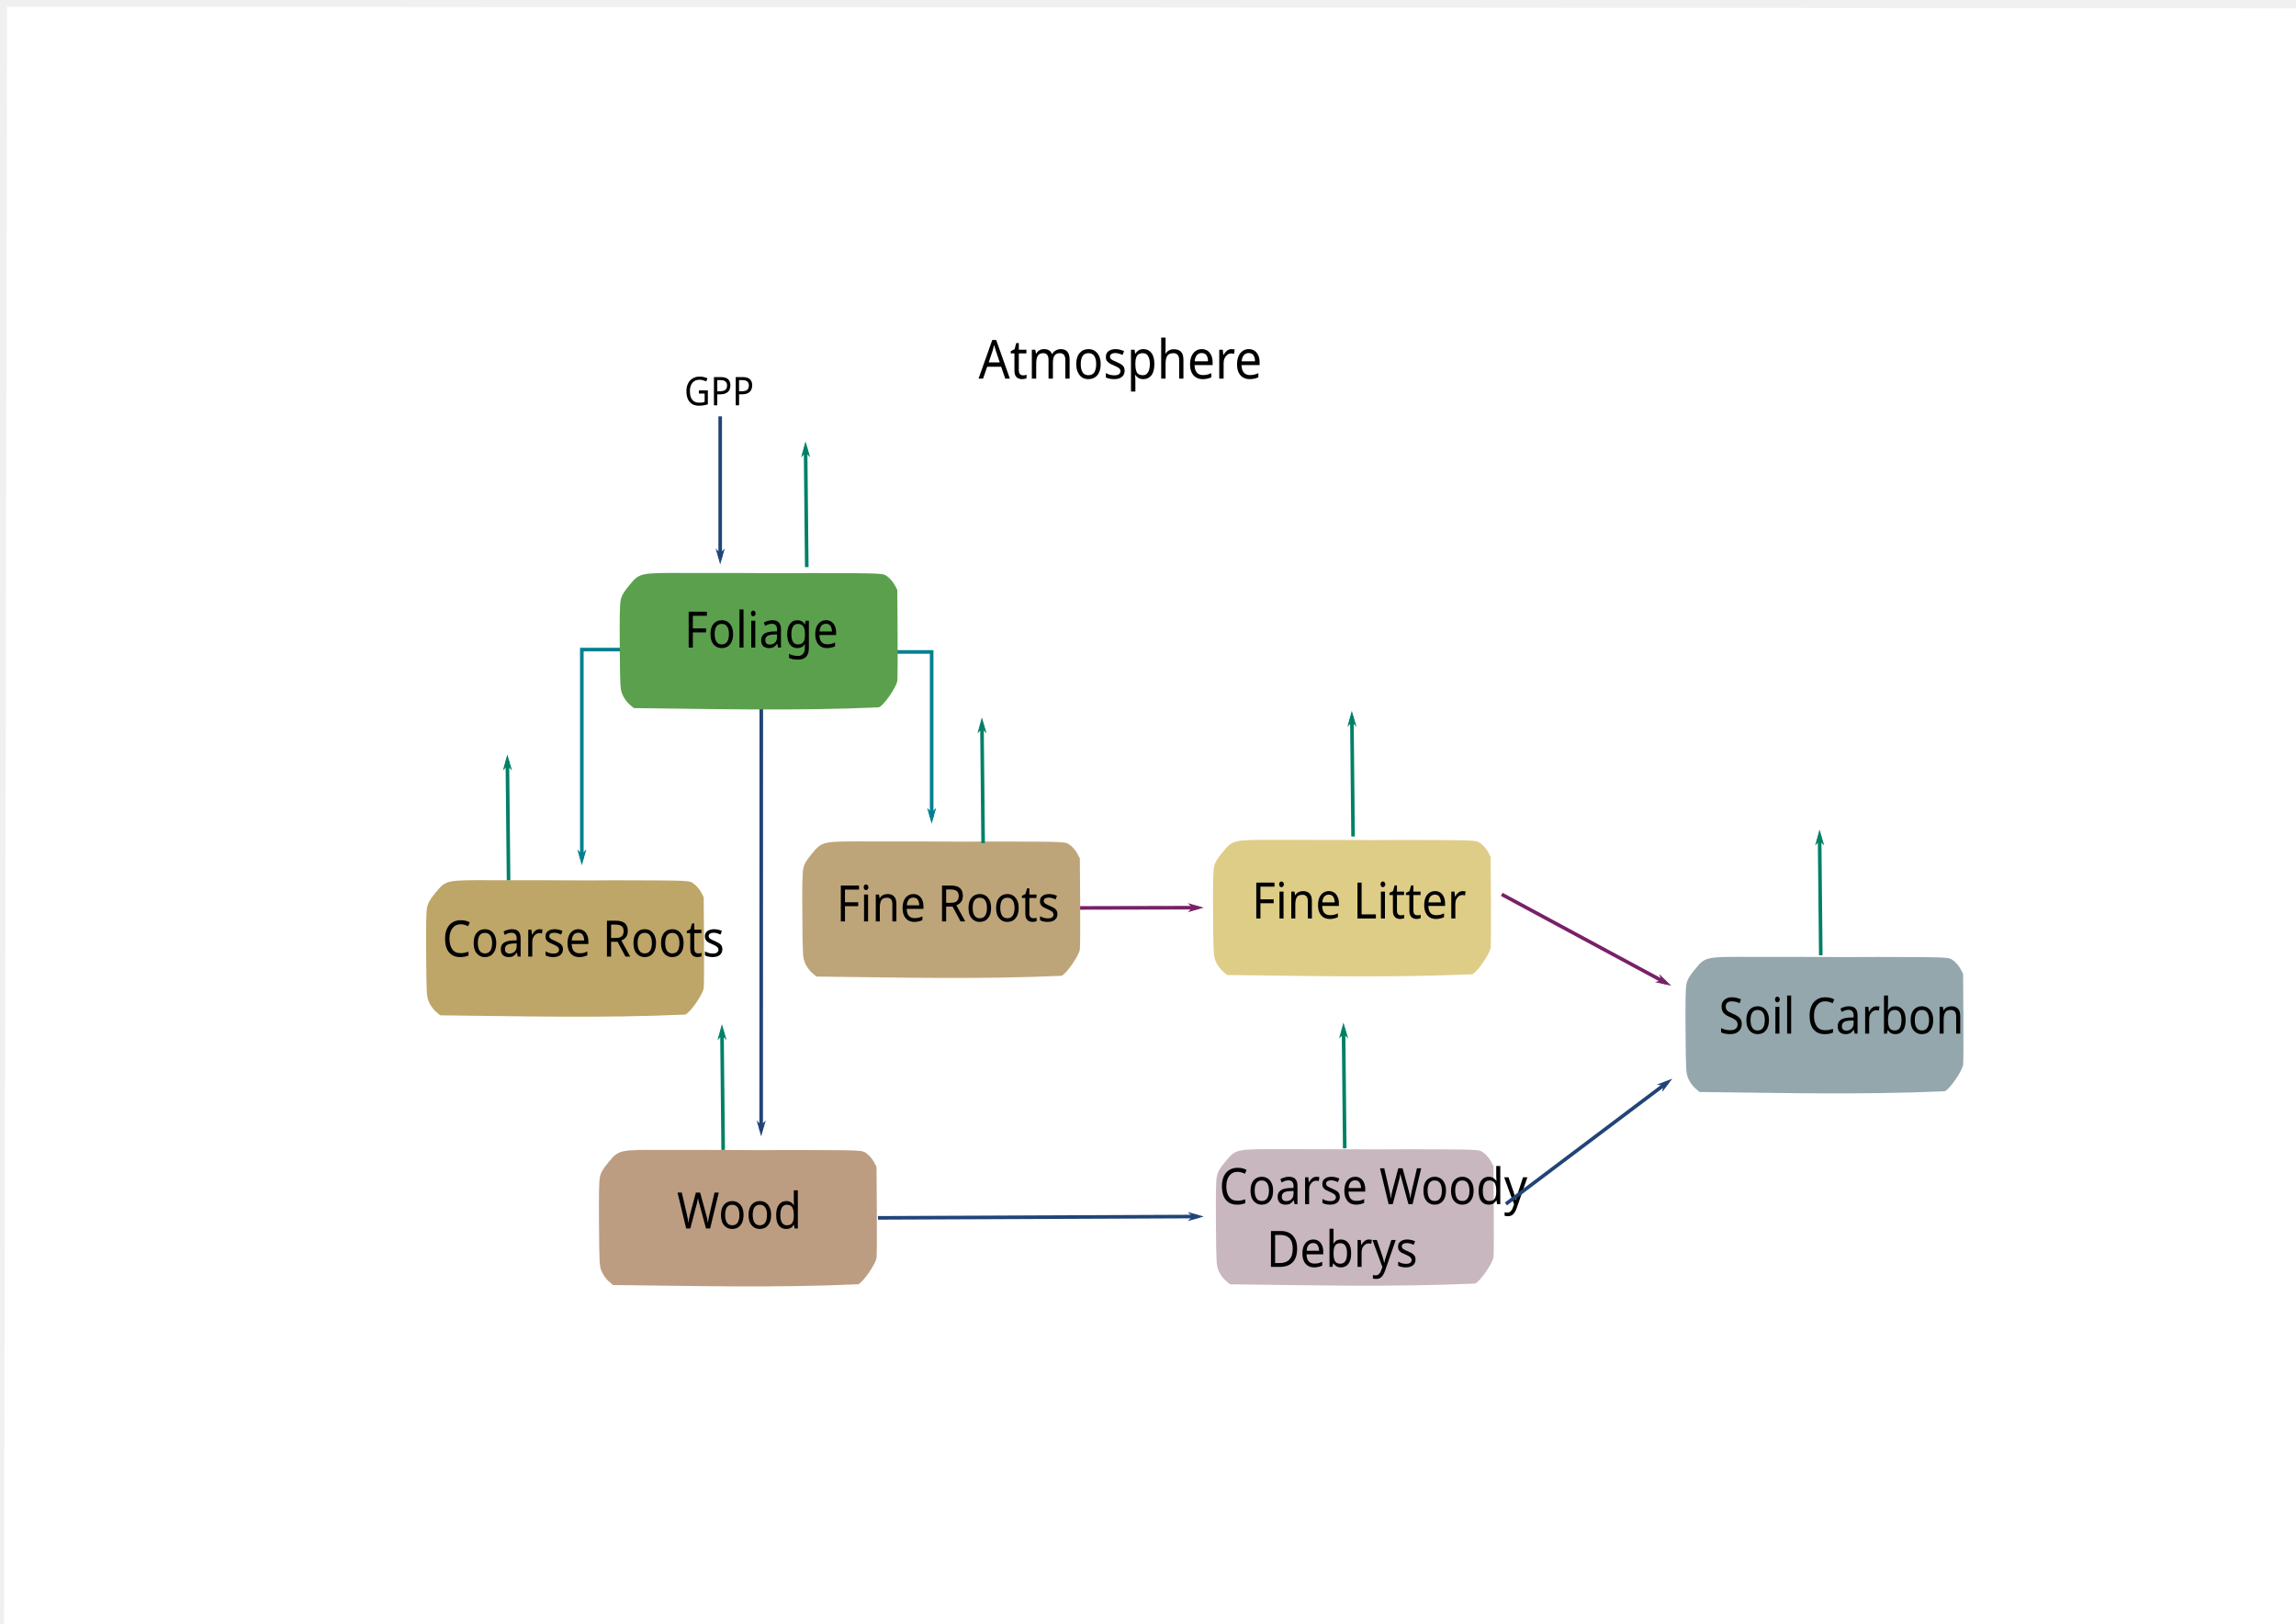
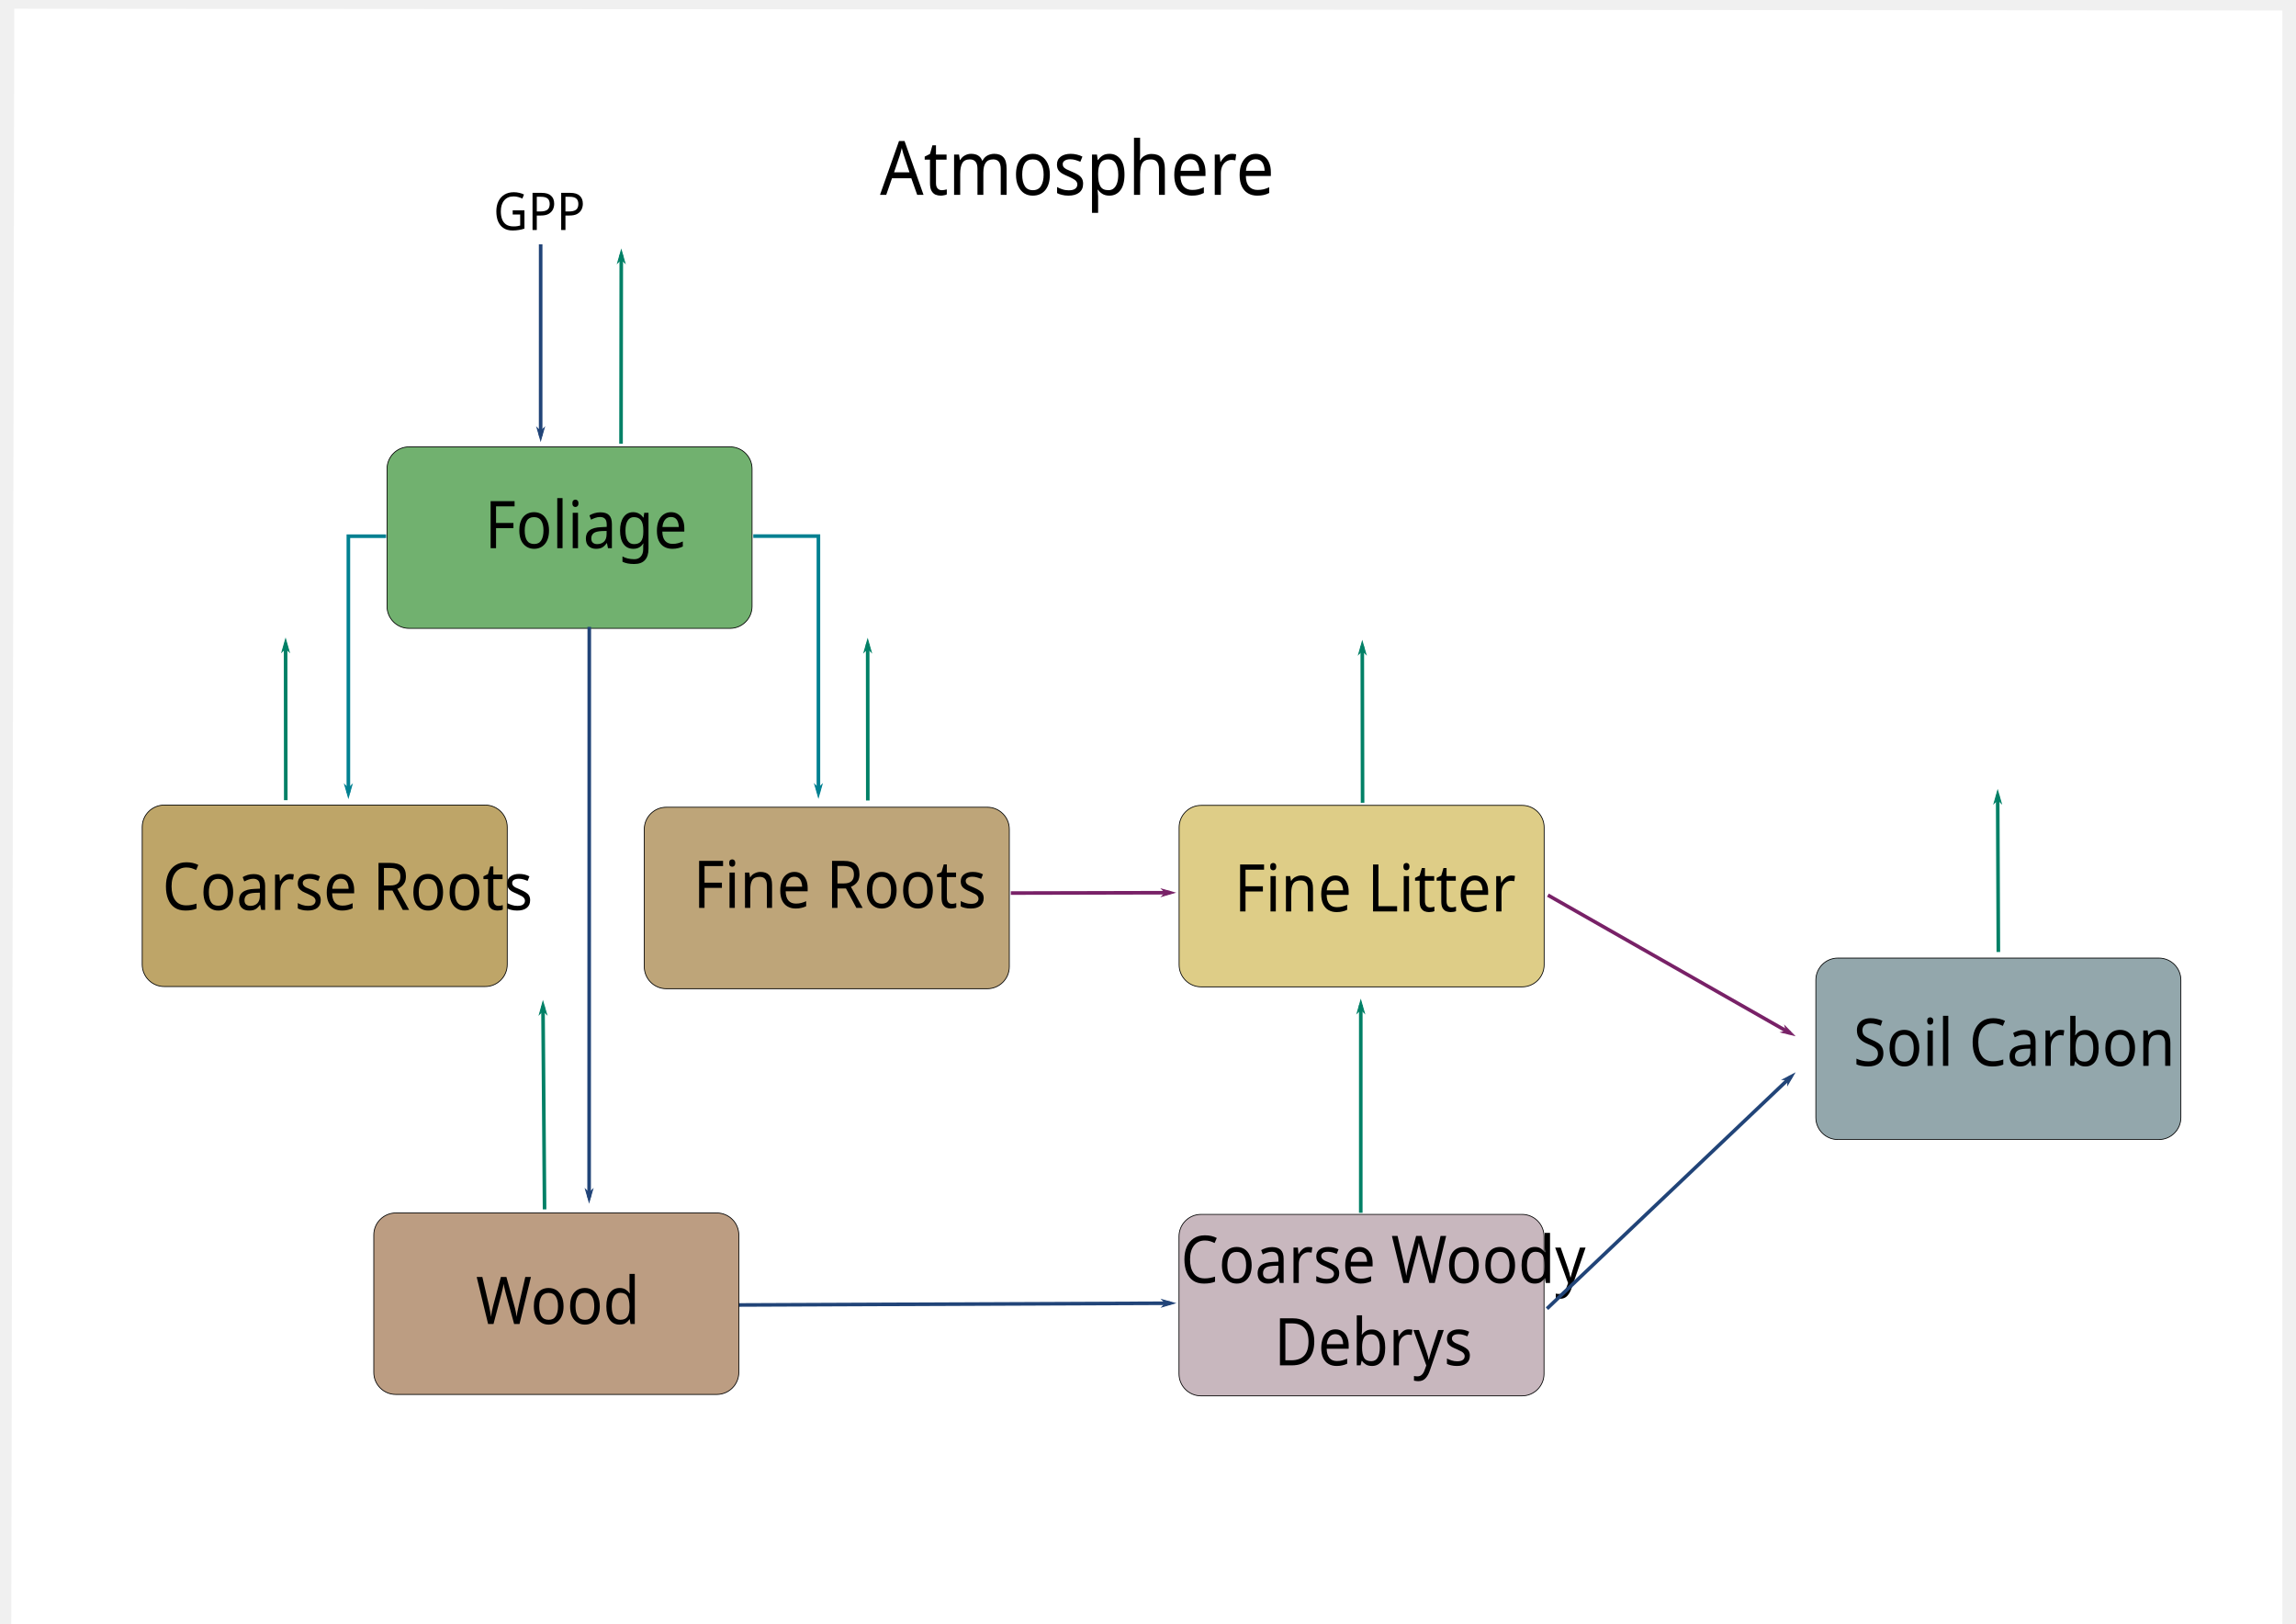
<svg xmlns="http://www.w3.org/2000/svg" width="297mm" height="210mm" viewBox="0 0 297 210" version="1.1" id="svg3569">
  <defs id="defs3563">
    <marker orient="auto" refY="0" refX="0" id="marker2505-4-6-5" style="overflow:visible">
      <path id="path2503-5-18-03" d="M 0,0 5,-5 -12.5,0 5,5 Z" style="fill:#008066;fill-opacity:1;fill-rule:evenodd;stroke:#008066;stroke-width:1pt;stroke-opacity:1" transform="matrix(-0.2,0,0,-0.2,-1.2,0)" />
    </marker>
    <marker orient="auto" refY="0" refX="0" id="marker2505-4-6-1" style="overflow:visible">
      <path id="path2503-5-18-0" d="M 0,0 5,-5 -12.5,0 5,5 Z" style="fill:#008066;fill-opacity:1;fill-rule:evenodd;stroke:#008066;stroke-width:1pt;stroke-opacity:1" transform="matrix(-0.2,0,0,-0.2,-1.2,0)" />
    </marker>
    <marker orient="auto" refY="0" refX="0" id="marker2505-4-6-8" style="overflow:visible">
      <path id="path2503-5-18-71" d="M 0,0 5,-5 -12.5,0 5,5 Z" style="fill:#008066;fill-opacity:1;fill-rule:evenodd;stroke:#008066;stroke-width:1pt;stroke-opacity:1" transform="matrix(-0.2,0,0,-0.2,-1.2,0)" />
    </marker>
    <marker orient="auto" refY="0" refX="0" id="marker2505-4-6-7" style="overflow:visible">
      <path id="path2503-5-18-4" d="M 0,0 5,-5 -12.5,0 5,5 Z" style="fill:#008066;fill-opacity:1;fill-rule:evenodd;stroke:#008066;stroke-width:1pt;stroke-opacity:1" transform="matrix(-0.2,0,0,-0.2,-1.2,0)" />
    </marker>
    <marker orient="auto" refY="0" refX="0" id="marker2505-4-6-68" style="overflow:visible">
      <path id="path2503-5-18-7" d="M 0,0 5,-5 -12.5,0 5,5 Z" style="fill:#008066;fill-opacity:1;fill-rule:evenodd;stroke:#008066;stroke-width:1pt;stroke-opacity:1" transform="matrix(-0.2,0,0,-0.2,-1.2,0)" />
    </marker>
    <marker orient="auto" refY="0" refX="0" id="marker2505-4-6-6" style="overflow:visible">
      <path id="path2503-5-18-2" d="M 0,0 5,-5 -12.5,0 5,5 Z" style="fill:#008066;fill-opacity:1;fill-rule:evenodd;stroke:#008066;stroke-width:1pt;stroke-opacity:1" transform="matrix(-0.2,0,0,-0.2,-1.2,0)" />
    </marker>
    <marker orient="auto" refY="0" refX="0" id="marker2505-4-6" style="overflow:visible">
      <path id="path2503-5-18" d="M 0,0 5,-5 -12.5,0 5,5 Z" style="fill:#008066;fill-opacity:1;fill-rule:evenodd;stroke:#008066;stroke-width:1pt;stroke-opacity:1" transform="matrix(-0.2,0,0,-0.2,-1.2,0)" />
    </marker>
    <marker orient="auto" refY="0" refX="0" id="marker1902-8-29-1-8" style="overflow:visible">
      <path id="path1575-6-8-6-0" style="fill:#000000;fill-opacity:1;fill-rule:evenodd;stroke:#000000;stroke-width:0.625;stroke-linejoin:round;stroke-opacity:1" d="M 8.719,4.034 -2.207,0.016 8.719,-4.002 c -1.745,2.372 -1.735,5.617 -6e-7,8.035 z" transform="scale(-0.6)" />
    </marker>
    <marker orient="auto" refY="0" refX="0" id="marker1902-0-0" style="overflow:visible">
      <path id="path1575-7-4" style="fill:#000000;fill-opacity:1;fill-rule:evenodd;stroke:#000000;stroke-width:0.625;stroke-linejoin:round;stroke-opacity:1" d="M 8.719,4.034 -2.207,0.016 8.719,-4.002 c -1.745,2.372 -1.735,5.617 -6e-7,8.035 z" transform="scale(-0.6)" />
    </marker>
    <marker orient="auto" refY="0" refX="0" id="marker1902-0-3" style="overflow:visible">
      <path id="path1575-7-3" style="fill:#000000;fill-opacity:1;fill-rule:evenodd;stroke:#000000;stroke-width:0.625;stroke-linejoin:round;stroke-opacity:1" d="M 8.719,4.034 -2.207,0.016 8.719,-4.002 c -1.745,2.372 -1.735,5.617 -6e-7,8.035 z" transform="scale(-0.6)" />
    </marker>
    <marker orient="auto" refY="0" refX="0" id="marker1902-0" style="overflow:visible">
      <path id="path1575-7" style="fill:#000000;fill-opacity:1;fill-rule:evenodd;stroke:#000000;stroke-width:0.625;stroke-linejoin:round;stroke-opacity:1" d="M 8.719,4.034 -2.207,0.016 8.719,-4.002 c -1.745,2.372 -1.735,5.617 -6e-7,8.035 z" transform="scale(-0.6)" />
    </marker>
    <marker orient="auto" refY="0" refX="0" id="marker1902-8-29-1" style="overflow:visible">
      <path id="path1575-6-8-6" style="fill:#000000;fill-opacity:1;fill-rule:evenodd;stroke:#000000;stroke-width:0.625;stroke-linejoin:round;stroke-opacity:1" d="M 8.719,4.034 -2.207,0.016 8.719,-4.002 c -1.745,2.372 -1.735,5.617 -6e-7,8.035 z" transform="scale(-0.6)" />
    </marker>
    <marker orient="auto" refY="0" refX="0" id="marker1902-8-29-0" style="overflow:visible">
      <path id="path1575-6-8-9" style="fill:#000000;fill-opacity:1;fill-rule:evenodd;stroke:#000000;stroke-width:0.625;stroke-linejoin:round;stroke-opacity:1" d="M 8.719,4.034 -2.207,0.016 8.719,-4.002 c -1.745,2.372 -1.735,5.617 -6e-7,8.035 z" transform="scale(-0.6)" />
    </marker>
    <marker orient="auto" refY="0" refX="0" id="marker1938-2" style="overflow:visible">
      <path id="path1936-6" style="fill:#000000;fill-opacity:1;fill-rule:evenodd;stroke:#000000;stroke-width:0.625;stroke-linejoin:round;stroke-opacity:1" d="M 8.719,4.034 -2.207,0.016 8.719,-4.002 c -1.745,2.372 -1.735,5.617 -6e-7,8.035 z" transform="scale(-0.6)" />
    </marker>
    <marker orient="auto" refY="0" refX="0" id="marker1902-8-29" style="overflow:visible">
      <path id="path1575-6-8" style="fill:#000000;fill-opacity:1;fill-rule:evenodd;stroke:#000000;stroke-width:0.625;stroke-linejoin:round;stroke-opacity:1" d="M 8.719,4.034 -2.207,0.016 8.719,-4.002 c -1.745,2.372 -1.735,5.617 -6e-7,8.035 z" transform="scale(-0.6)" />
    </marker>
    <marker orient="auto" refY="0" refX="0" id="marker1902-8-4" style="overflow:visible">
      <path id="path1575-6-6" style="fill:#000000;fill-opacity:1;fill-rule:evenodd;stroke:#000000;stroke-width:0.625;stroke-linejoin:round;stroke-opacity:1" d="M 8.719,4.034 -2.207,0.016 8.719,-4.002 c -1.745,2.372 -1.735,5.617 -6e-7,8.035 z" transform="scale(-0.6)" />
    </marker>
    <marker orient="auto" refY="0" refX="0" id="marker1902-8-8" style="overflow:visible">
      <path id="path1575-6-4" style="fill:#000000;fill-opacity:1;fill-rule:evenodd;stroke:#000000;stroke-width:0.625;stroke-linejoin:round;stroke-opacity:1" d="M 8.719,4.034 -2.207,0.016 8.719,-4.002 c -1.745,2.372 -1.735,5.617 -6e-7,8.035 z" transform="scale(-0.6)" />
    </marker>
    <marker orient="auto" refY="0" refX="0" id="marker1902-8-6" style="overflow:visible">
      <path id="path1575-6-0" style="fill:#000000;fill-opacity:1;fill-rule:evenodd;stroke:#000000;stroke-width:0.625;stroke-linejoin:round;stroke-opacity:1" d="M 8.719,4.034 -2.207,0.016 8.719,-4.002 c -1.745,2.372 -1.735,5.617 -6e-7,8.035 z" transform="scale(-0.6)" />
    </marker>
    <marker orient="auto" refY="0" refX="0" id="marker1902-8-3" style="overflow:visible">
      <path id="path1575-6-9" style="fill:#000000;fill-opacity:1;fill-rule:evenodd;stroke:#000000;stroke-width:0.625;stroke-linejoin:round;stroke-opacity:1" d="M 8.719,4.034 -2.207,0.016 8.719,-4.002 c -1.745,2.372 -1.735,5.617 -6e-7,8.035 z" transform="scale(-0.6)" />
    </marker>
    <marker orient="auto" refY="0" refX="0" id="marker1969" style="overflow:visible">
      <path id="path1967" style="fill:#000000;fill-opacity:1;fill-rule:evenodd;stroke:#000000;stroke-width:0.625;stroke-linejoin:round;stroke-opacity:1" d="M 8.719,4.034 -2.207,0.016 8.719,-4.002 c -1.745,2.372 -1.735,5.617 -6e-7,8.035 z" transform="scale(-0.6)" />
    </marker>
    <marker orient="auto" refY="0" refX="0" id="marker1938" style="overflow:visible">
      <path id="path1936" style="fill:#000000;fill-opacity:1;fill-rule:evenodd;stroke:#000000;stroke-width:0.625;stroke-linejoin:round;stroke-opacity:1" d="M 8.719,4.034 -2.207,0.016 8.719,-4.002 c -1.745,2.372 -1.735,5.617 -6e-7,8.035 z" transform="scale(-0.6)" />
    </marker>
    <marker orient="auto" refY="0" refX="0" id="marker1902" style="overflow:visible">
      <path id="path1575" style="fill:#000000;fill-opacity:1;fill-rule:evenodd;stroke:#000000;stroke-width:0.625;stroke-linejoin:round;stroke-opacity:1" d="M 8.719,4.034 -2.207,0.016 8.719,-4.002 c -1.745,2.372 -1.735,5.617 -6e-7,8.035 z" transform="scale(-0.6)" />
    </marker>
    <marker orient="auto" refY="0" refX="0" id="Arrow2Mstart-9" style="overflow:visible">
      <path id="path1572-9" style="fill:#000000;fill-opacity:1;fill-rule:evenodd;stroke:#000000;stroke-width:0.625;stroke-linejoin:round;stroke-opacity:1" d="M 8.719,4.034 -2.207,0.016 8.719,-4.002 c -1.745,2.372 -1.735,5.617 -6e-7,8.035 z" transform="scale(0.6)" />
    </marker>
    <marker orient="auto" refY="0" refX="0" id="Arrow1Send" style="overflow:visible">
      <path id="path2218" d="M 0,0 5,-5 -12.5,0 5,5 Z" style="fill:#214478;fill-opacity:1;fill-rule:evenodd;stroke:#214478;stroke-width:1pt;stroke-opacity:1" transform="matrix(-0.2,0,0,-0.2,-1.2,0)" />
    </marker>
    <marker orient="auto" refY="0" refX="0" id="marker2521" style="overflow:visible">
      <path id="path2519" d="M 0,0 5,-5 -12.5,0 5,5 Z" style="fill:#782167;fill-opacity:1;fill-rule:evenodd;stroke:#782167;stroke-width:1pt;stroke-opacity:1" transform="matrix(-0.2,0,0,-0.2,-1.2,0)" />
    </marker>
    <marker orient="auto" refY="0" refX="0" id="marker2513" style="overflow:visible">
      <path id="path2511" d="M 0,0 5,-5 -12.5,0 5,5 Z" style="fill:#782167;fill-opacity:1;fill-rule:evenodd;stroke:#782167;stroke-width:1pt;stroke-opacity:1" transform="matrix(-0.2,0,0,-0.2,-1.2,0)" />
    </marker>
    <marker orient="auto" refY="0" refX="0" id="marker2481" style="overflow:visible">
      <path id="path2479" d="M 0,0 5,-5 -12.5,0 5,5 Z" style="fill:#008091;fill-opacity:1;fill-rule:evenodd;stroke:#008091;stroke-width:1pt;stroke-opacity:1" transform="matrix(-0.2,0,0,-0.2,-1.2,0)" />
    </marker>
    <marker orient="auto" refY="0" refX="0" id="marker2489" style="overflow:visible">
      <path id="path2487" d="M 0,0 5,-5 -12.5,0 5,5 Z" style="fill:#008091;fill-opacity:1;fill-rule:evenodd;stroke:#008091;stroke-width:1pt;stroke-opacity:1" transform="matrix(-0.2,0,0,-0.2,-1.2,0)" />
    </marker>
    <marker orient="auto" refY="0" refX="0" id="marker2529" style="overflow:visible">
      <path id="path2527" d="M 0,0 5,-5 -12.5,0 5,5 Z" style="fill:#214478;fill-opacity:1;fill-rule:evenodd;stroke:#214478;stroke-width:1pt;stroke-opacity:1" transform="matrix(-0.2,0,0,-0.2,-1.2,0)" />
    </marker>
    <marker orient="auto" refY="0" refX="0" id="marker2497" style="overflow:visible">
      <path id="path2495" d="M 0,0 5,-5 -12.5,0 5,5 Z" style="fill:#214478;fill-opacity:1;fill-rule:evenodd;stroke:#214478;stroke-width:1pt;stroke-opacity:1" transform="matrix(-0.2,0,0,-0.2,-1.2,0)" />
    </marker>
    <marker orient="auto" refY="0" refX="0" id="marker2505" style="overflow:visible">
      <path id="path2503" d="M 0,0 5,-5 -12.5,0 5,5 Z" style="fill:#214478;fill-opacity:1;fill-rule:evenodd;stroke:#214478;stroke-width:1pt;stroke-opacity:1" transform="matrix(-0.2,0,0,-0.2,-1.2,0)" />
    </marker>
  </defs>
  <g id="layer1" transform="translate(0,-87)">
-     <path style="fill:#ffffff;fill-rule:evenodd;stroke:none;stroke-width:0.265;stroke-linecap:butt;stroke-linejoin:miter;stroke-miterlimit:4;stroke-dasharray:none;stroke-dashoffset:0;stroke-opacity:1" d="M 0.914,87.86 0.523,297.148 H 297.322 V 88.087 Z" id="path862-2" />
-     <path id="path1037-8-0-6" d="m 102.592,235.734 c 9.296,0.025 8.908,0.005 9.552,0.481 0.305,0.225 0.708,0.698 0.897,1.051 l 0.342,0.643 0.041,5.603 c 0.023,3.082 0,5.85 -0.036,6.152 -0.122,0.856 -1.76,3.212 -2.39,3.437 -10.897,0.482 -20.961,0.212 -31.698,0.096 l -0.573,-0.488 c -0.315,-0.268 -0.714,-0.827 -0.886,-1.242 -0.302,-0.728 -0.315,-0.937 -0.357,-6.103 -0.03,-3.676 0,-5.591 0.117,-6.122 0.124,-0.593 0.374,-1.031 1.078,-1.883 1.377,-1.665 1.342,-1.657 7.261,-1.637 2.731,0.009 6.066,0.009 7.412,0.005 17.196,0.048 -9.217,0.062 9.239,0.005 z" style="fill:#bc9d82;fill-opacity:1;stroke-width:1" />
-     <text xml:space="preserve" style="font-style:normal;font-variant:normal;font-weight:normal;font-stretch:normal;font-size:4.89px;line-height:1.25;font-family:sans-serif;-inkscape-font-specification:sans-serif;letter-spacing:0px;word-spacing:0px;fill:#000000;fill-opacity:1;stroke:none;stroke-width:0.265px;stroke-linecap:butt;stroke-linejoin:miter;stroke-opacity:1" x="92.821" y="132.948" id="text5904" transform="scale(0.9535717,1.048689)">
-       <tspan id="tspan5902" x="92.821" y="132.948" style="fill:#000000;stroke-width:0.265px">GPP</tspan>
+     <path style="fill:#ffffff;fill-rule:evenodd;stroke:none;stroke-width:0.265;stroke-linecap:butt;stroke-linejoin:miter;stroke-miterlimit:4;stroke-dasharray:none;stroke-dashoffset:0;stroke-opacity:1" d="M 1.846,88.127 1.459,297.415 H 295.234 V 88.354 Z" id="path862-2" />
+     <rect style="fill:#71b16f;fill-opacity:1;fill-rule:evenodd;stroke:#000000;stroke-width:0.1;stroke-linecap:butt;stroke-linejoin:round;stroke-miterlimit:4;stroke-dasharray:none;stroke-opacity:1" id="rect1512" width="47.218" height="23.472" x="50.065" y="144.795" ry="2.85" />
+     <text xml:space="preserve" style="font-style:normal;font-variant:normal;font-weight:normal;font-stretch:normal;font-size:6.423px;line-height:1.25;font-family:'Bell MT';-inkscape-font-specification:'Bell MT';letter-spacing:0px;word-spacing:0px;fill:#000000;fill-opacity:1;stroke:none;stroke-width:0.265px;stroke-linecap:butt;stroke-linejoin:miter;stroke-opacity:1" x="66.94" y="111.318" id="text5904" transform="scale(0.9535465,1.048717)">
+       <tspan id="tspan5902" x="66.94" y="111.318" style="font-style:normal;font-variant:normal;font-weight:normal;font-stretch:normal;font-family:'Bell MT';-inkscape-font-specification:'Bell MT';fill:#000000;stroke-width:0.265px">GPP</tspan>
    </text>
-     <path id="path1037-8-0" d="m 182.397,235.64 c 9.296,0.025 8.908,0.005 9.552,0.481 0.305,0.225 0.708,0.698 0.896,1.051 l 0.342,0.643 0.041,5.603 c 0.023,3.082 0,5.85 -0.036,6.152 -0.122,0.856 -1.76,3.212 -2.39,3.437 -10.897,0.482 -20.961,0.212 -31.698,0.096 l -0.573,-0.488 c -0.315,-0.269 -0.714,-0.828 -0.886,-1.242 -0.302,-0.728 -0.315,-0.937 -0.357,-6.103 -0.03,-3.676 0,-5.591 0.117,-6.122 0.124,-0.593 0.374,-1.031 1.078,-1.883 1.377,-1.665 1.343,-1.657 7.261,-1.637 2.731,0.009 6.066,0.009 7.412,0.005 17.196,0.048 -9.217,0.062 9.239,0.005 z" style="fill:#c8b7be;stroke-width:1" />
-     <path style="fill:#214478;fill-opacity:1;fill-rule:evenodd;stroke:#214478;stroke-width:0.465;stroke-linecap:butt;stroke-linejoin:miter;stroke-miterlimit:4;stroke-dasharray:none;stroke-dashoffset:0;stroke-opacity:1;marker-end:url(#marker2505)" d="m 113.569,244.511 41.316,-0.173" id="path2773-7" />
-     <text xml:space="preserve" style="font-style:normal;font-variant:normal;font-weight:normal;font-stretch:normal;font-size:6.187px;line-height:1.25;font-family:'Bell MT';-inkscape-font-specification:'Bell MT';letter-spacing:0px;word-spacing:0px;fill:#000000;fill-opacity:1;stroke:none;stroke-width:0.265px;stroke-linecap:butt;stroke-linejoin:miter;stroke-opacity:1" x="91.841" y="234.445" id="text923-18-3" transform="scale(0.9534952,1.048773)">
-       <tspan id="tspan921-4-6" x="91.841" y="234.445" style="font-style:normal;font-variant:normal;font-weight:normal;font-stretch:normal;font-size:6.187px;font-family:'Bell MT';-inkscape-font-specification:'Bell MT';stroke-width:0.265px">Wood</tspan>
+     <path style="fill:#214478;fill-opacity:1;fill-rule:evenodd;stroke:#214478;stroke-width:0.465;stroke-linecap:butt;stroke-linejoin:miter;stroke-miterlimit:4;stroke-dasharray:none;stroke-dashoffset:0;stroke-opacity:1;marker-end:url(#marker2505)" d="m 95.481,255.778 55.867,-0.227" id="path2773-7" />
+     <rect style="fill:#bc9d82;fill-opacity:1;fill-rule:evenodd;stroke:#000000;stroke-width:0.1;stroke-linecap:butt;stroke-linejoin:round;stroke-miterlimit:4;stroke-dasharray:none;stroke-opacity:1" id="rect1512-4-7-9" width="47.218" height="23.472" x="48.351" y="243.877" ry="2.85" />
+     <text xml:space="preserve" style="font-style:normal;font-variant:normal;font-weight:normal;font-stretch:normal;font-size:8.127px;line-height:1.25;font-family:'Bell MT';-inkscape-font-specification:'Bell MT';letter-spacing:0px;word-spacing:0px;fill:#000000;fill-opacity:1;stroke:none;stroke-width:0.265px;stroke-linecap:butt;stroke-linejoin:miter;stroke-opacity:1" x="64.578" y="246.22" id="text923-18-3" transform="scale(0.95347,1.048801)">
+       <tspan id="tspan921-4-6" x="64.578" y="246.22" style="font-style:normal;font-variant:normal;font-weight:normal;font-stretch:normal;font-size:8.127px;font-family:'Bell MT';-inkscape-font-specification:'Bell MT';stroke-width:0.265px">Wood</tspan>
    </text>
-     <text xml:space="preserve" style="font-style:normal;font-variant:normal;font-weight:normal;font-stretch:normal;font-size:6.187px;line-height:1.25;font-family:'Bell MT';-inkscape-font-specification:'Bell MT';letter-spacing:0px;word-spacing:0px;fill:#000000;fill-opacity:1;stroke:none;stroke-width:0.265px;stroke-linecap:butt;stroke-linejoin:miter;stroke-opacity:1" x="165.4" y="231.451" id="text937-0-5" transform="scale(0.9534952,1.048773)">
-       <tspan x="165.4" y="231.451" style="font-style:normal;font-variant:normal;font-weight:normal;font-stretch:normal;font-size:6.187px;font-family:'Bell MT';-inkscape-font-specification:'Bell MT';stroke-width:0.265px" id="tspan939-5-9">Coarse Woody</tspan>
-       <tspan x="165.4" y="239.185" style="font-style:normal;font-variant:normal;font-weight:normal;font-stretch:normal;font-size:6.187px;font-family:'Bell MT';-inkscape-font-specification:'Bell MT';stroke-width:0.265px" id="tspan2595">    Debrys </tspan>
+     <rect style="fill:#c8b7be;fill-opacity:1;fill-rule:evenodd;stroke:#000000;stroke-width:0.1;stroke-linecap:butt;stroke-linejoin:round;stroke-miterlimit:4;stroke-dasharray:none;stroke-opacity:1" id="rect1512-4-7-7" width="47.218" height="23.472" x="152.51" y="244.061" ry="2.85" />
+     <text xml:space="preserve" style="font-style:normal;font-variant:normal;font-weight:normal;font-stretch:normal;font-size:8.127px;line-height:1.25;font-family:'Bell MT';-inkscape-font-specification:'Bell MT';letter-spacing:0px;word-spacing:0px;fill:#000000;fill-opacity:1;stroke:none;stroke-width:0.265px;stroke-linecap:butt;stroke-linejoin:miter;stroke-opacity:1" x="160.189" y="241.161" id="text937-0-5" transform="scale(0.95347,1.048801)">
+       <tspan x="160.189" y="241.161" style="font-style:normal;font-variant:normal;font-weight:normal;font-stretch:normal;font-size:8.127px;font-family:'Bell MT';-inkscape-font-specification:'Bell MT';stroke-width:0.265px" id="tspan939-5-9">Coarse Woody</tspan>
+       <tspan x="160.189" y="251.321" style="font-style:normal;font-variant:normal;font-weight:normal;font-stretch:normal;font-size:8.127px;font-family:'Bell MT';-inkscape-font-specification:'Bell MT';stroke-width:0.265px" id="tspan2595">      Debrys </tspan>
    </text>
-     <path style="fill:#214478;fill-rule:evenodd;stroke:#214478;stroke-width:0.465;stroke-linecap:butt;stroke-linejoin:miter;stroke-miterlimit:4;stroke-dasharray:none;stroke-opacity:1;marker-end:url(#marker2497)" d="m 98.478,178.513 -0.016,54.629" id="path949-2-9" />
-     <path style="fill:#214478;fill-rule:evenodd;stroke:#214478;stroke-width:0.465;stroke-linecap:butt;stroke-linejoin:miter;stroke-miterlimit:4;stroke-dasharray:none;stroke-opacity:1;marker-end:url(#marker2529)" d="m 194.801,242.715 20.857,-15.707" id="path2777-5" />
-     <path style="fill:none;fill-rule:evenodd;stroke:#008091;stroke-width:0.465;stroke-linecap:butt;stroke-linejoin:miter;stroke-miterlimit:4;stroke-dasharray:none;stroke-opacity:1;marker-end:url(#marker2489)" d="m 113.638,171.318 h 6.876 v 21.396" id="path2769-6" />
-     <path style="fill:none;fill-rule:evenodd;stroke:#008091;stroke-width:0.465;stroke-linecap:butt;stroke-linejoin:miter;stroke-miterlimit:4;stroke-dasharray:none;stroke-opacity:1;marker-end:url(#marker2481)" d="M 83.04,171.012 H 75.263 V 198.083" id="path2769-6-6" />
-     <path style="fill:#782167;fill-rule:evenodd;stroke:#782167;stroke-width:0.465;stroke-linecap:butt;stroke-linejoin:miter;stroke-miterlimit:4;stroke-dasharray:none;stroke-opacity:1;marker-end:url(#marker2513)" d="m 139.228,204.426 15.656,-0.036" id="path2773-9-4" />
-     <path style="fill:#782167;fill-rule:evenodd;stroke:#782167;stroke-width:0.465;stroke-linecap:butt;stroke-linejoin:miter;stroke-miterlimit:4;stroke-dasharray:none;stroke-opacity:1;marker-end:url(#marker2521)" d="m 194.258,202.672 21.193,11.423" id="path2775-8" />
-     <path id="path1037-8-0-6-2" d="m 80.236,200.852 c 9.296,0.025 8.908,0.005 9.552,0.481 0.305,0.225 0.708,0.698 0.896,1.051 l 0.342,0.643 0.041,5.603 c 0.023,3.082 0,5.85 -0.036,6.152 -0.122,0.856 -1.76,3.212 -2.39,3.437 -10.897,0.482 -20.961,0.212 -31.698,0.096 l -0.573,-0.488 c -0.315,-0.268 -0.714,-0.827 -0.886,-1.242 -0.302,-0.728 -0.314,-0.937 -0.357,-6.103 -0.03,-3.676 0,-5.591 0.117,-6.122 0.124,-0.593 0.374,-1.031 1.078,-1.883 1.377,-1.665 1.343,-1.657 7.261,-1.637 2.73,0.009 6.066,0.009 7.412,0.005 17.196,0.048 -9.217,0.062 9.24,0.004 z" style="fill:#bea568;fill-opacity:1;stroke-width:1" />
-     <text xml:space="preserve" style="font-style:normal;font-variant:normal;font-weight:normal;font-stretch:normal;font-size:6.187px;line-height:1.25;font-family:'Bell MT';-inkscape-font-specification:'Bell MT';letter-spacing:0px;word-spacing:0px;fill:#000000;fill-opacity:1;stroke:none;stroke-width:0.265px;stroke-linecap:butt;stroke-linejoin:miter;stroke-opacity:1" x="60.008" y="200.917" id="text931-4-6" transform="scale(0.9534952,1.048773)">
-       <tspan x="60.008" y="200.917" style="font-style:normal;font-variant:normal;font-weight:normal;font-stretch:normal;font-size:6.187px;font-family:'Bell MT';-inkscape-font-specification:'Bell MT';stroke-width:0.265px" id="tspan933-5-8">Coarse Roots</tspan>
+     <path style="fill:#214478;fill-rule:evenodd;stroke:#214478;stroke-width:0.465;stroke-linecap:butt;stroke-linejoin:miter;stroke-miterlimit:4;stroke-dasharray:none;stroke-opacity:1;marker-end:url(#marker2497)" d="m 76.227,168.074 -0.022,73.783" id="path949-2-9" />
+     <path style="fill:#214478;fill-rule:evenodd;stroke:#214478;stroke-width:0.465;stroke-linecap:butt;stroke-linejoin:miter;stroke-miterlimit:4;stroke-dasharray:none;stroke-opacity:1;marker-end:url(#marker2529)" d="m 200.111,256.255 31.563,-30" id="path2777-5" />
+     <path style="fill:none;fill-rule:evenodd;stroke:#008091;stroke-width:0.465;stroke-linecap:butt;stroke-linejoin:miter;stroke-miterlimit:4;stroke-dasharray:none;stroke-opacity:1;marker-end:url(#marker2489)" d="m 97.443,156.337 h 8.423 v 33.164" id="path2769-6" />
+     <rect style="fill:#bea568;fill-opacity:1;fill-rule:evenodd;stroke:#000000;stroke-width:0.1;stroke-linecap:butt;stroke-linejoin:round;stroke-miterlimit:4;stroke-dasharray:none;stroke-opacity:1" id="rect1512-4" width="47.218" height="23.472" x="18.396" y="191.122" ry="2.85" />
+     <path style="fill:none;fill-rule:evenodd;stroke:#008091;stroke-width:0.465;stroke-linecap:butt;stroke-linejoin:miter;stroke-miterlimit:4;stroke-dasharray:none;stroke-opacity:1;marker-end:url(#marker2481)" d="m 49.946,156.35 h -4.883 v 33.184" id="path2769-6-6" />
+     <path style="fill:#782167;fill-rule:evenodd;stroke:#782167;stroke-width:0.465;stroke-linecap:butt;stroke-linejoin:miter;stroke-miterlimit:4;stroke-dasharray:none;stroke-opacity:1;marker-end:url(#marker2513)" d="m 130.757,202.503 20.564,-0.047" id="path2773-9-4" />
+     <path style="fill:#782167;fill-rule:evenodd;stroke:#782167;stroke-width:0.465;stroke-linecap:butt;stroke-linejoin:miter;stroke-miterlimit:4;stroke-dasharray:none;stroke-opacity:1;marker-end:url(#marker2521)" d="m 200.231,202.773 31.326,17.841" id="path2775-8" />
+     <text xml:space="preserve" style="font-style:normal;font-variant:normal;font-weight:normal;font-stretch:normal;font-size:8.127px;line-height:1.25;font-family:'Bell MT';-inkscape-font-specification:'Bell MT';letter-spacing:0px;word-spacing:0px;fill:#000000;fill-opacity:1;stroke:none;stroke-width:0.265px;stroke-linecap:butt;stroke-linejoin:miter;stroke-opacity:1" x="22.011" y="195.16" id="text931-4-6" transform="scale(0.95347,1.048801)">
+       <tspan x="22.011" y="195.16" style="font-style:normal;font-variant:normal;font-weight:normal;font-stretch:normal;font-size:8.127px;font-family:'Bell MT';-inkscape-font-specification:'Bell MT';stroke-width:0.265px" id="tspan933-5-8">Coarse Roots</tspan>
    </text>
-     <path id="path1037-8-0-6-2-3" d="m 128.895,195.837 c 9.296,0.025 8.908,0.005 9.552,0.481 0.305,0.225 0.708,0.698 0.896,1.051 l 0.342,0.643 0.041,5.603 c 0.023,3.082 0,5.85 -0.036,6.153 -0.122,0.856 -1.76,3.211 -2.39,3.437 -10.897,0.482 -20.961,0.212 -31.698,0.096 l -0.573,-0.488 c -0.315,-0.269 -0.714,-0.828 -0.886,-1.242 -0.302,-0.728 -0.315,-0.937 -0.357,-6.103 -0.03,-3.676 0,-5.591 0.117,-6.122 0.124,-0.593 0.374,-1.031 1.078,-1.883 1.377,-1.665 1.343,-1.657 7.261,-1.637 2.731,0.009 6.066,0.009 7.412,0.004 17.196,0.048 -9.217,0.062 9.239,0.005 z" style="fill:#bea579;fill-opacity:1;stroke-width:1" />
-     <text xml:space="preserve" style="font-style:normal;font-variant:normal;font-weight:normal;font-stretch:normal;font-size:6.187px;line-height:1.25;font-family:'Bell MT';-inkscape-font-specification:'Bell MT';letter-spacing:0px;word-spacing:0px;fill:#000000;fill-opacity:1;stroke:none;stroke-width:0.265px;stroke-linecap:butt;stroke-linejoin:miter;stroke-opacity:1" x="111.867" y="196.583" id="text927-6" transform="scale(0.9534952,1.048773)">
-       <tspan x="111.867" y="196.583" style="font-style:normal;font-variant:normal;font-weight:normal;font-stretch:normal;font-size:6.187px;font-family:'Bell MT';-inkscape-font-specification:'Bell MT';stroke-width:0.265px" id="tspan3927-69"> Fine Roots </tspan>
+     <rect style="fill:#bea579;fill-opacity:1;fill-rule:evenodd;stroke:#000000;stroke-width:0.1;stroke-linecap:butt;stroke-linejoin:round;stroke-miterlimit:4;stroke-dasharray:none;stroke-opacity:1" id="rect1512-4-7" width="47.218" height="23.472" x="83.342" y="191.402" ry="2.85" />
+     <text xml:space="preserve" style="font-style:normal;font-variant:normal;font-weight:normal;font-stretch:normal;font-size:8.127px;line-height:1.25;font-family:'Bell MT';-inkscape-font-specification:'Bell MT';letter-spacing:0px;word-spacing:0px;fill:#000000;fill-opacity:1;stroke:none;stroke-width:0.265px;stroke-linecap:butt;stroke-linejoin:miter;stroke-opacity:1" x="91.953" y="194.911" id="text927-6" transform="scale(0.95347,1.048801)">
+       <tspan x="91.953" y="194.911" style="font-style:normal;font-variant:normal;font-weight:normal;font-stretch:normal;font-size:8.127px;font-family:'Bell MT';-inkscape-font-specification:'Bell MT';stroke-width:0.265px" id="tspan3927-69"> Fine Roots </tspan>
    </text>
-     <path id="path1037-8-0-6-2-3-3" d="m 105.279,161.116 c 9.296,0.025 8.908,0.005 9.552,0.481 0.305,0.225 0.708,0.698 0.896,1.051 l 0.342,0.643 0.041,5.603 c 0.023,3.082 0,5.85 -0.036,6.153 -0.122,0.856 -1.76,3.211 -2.39,3.437 -10.897,0.482 -20.961,0.212 -31.697,0.096 l -0.573,-0.488 c -0.315,-0.268 -0.714,-0.827 -0.886,-1.242 -0.302,-0.728 -0.315,-0.937 -0.357,-6.103 -0.03,-3.676 0,-5.591 0.117,-6.122 0.124,-0.593 0.374,-1.031 1.078,-1.883 1.377,-1.665 1.343,-1.657 7.261,-1.637 2.73,0.009 6.066,0.009 7.412,0.005 17.196,0.048 -9.217,0.062 9.239,0.005 z" style="fill:#5ba04d;fill-opacity:1;stroke-width:1" />
-     <text xml:space="preserve" style="font-style:normal;font-variant:normal;font-weight:normal;font-stretch:normal;font-size:6.187px;line-height:1.25;font-family:'Bell MT';-inkscape-font-specification:'Bell MT';letter-spacing:0px;word-spacing:0px;fill:#000000;fill-opacity:1;stroke:none;stroke-width:0.265px;stroke-linecap:butt;stroke-linejoin:miter;stroke-opacity:1" x="92.835" y="162.811" id="text919-2" transform="scale(0.9534952,1.048773)">
-       <tspan id="tspan917-0" x="92.835" y="162.811" style="font-style:normal;font-variant:normal;font-weight:normal;font-stretch:normal;font-size:6.187px;font-family:'Bell MT';-inkscape-font-specification:'Bell MT';stroke-width:0.265px">Foliage</tspan>
+     <text xml:space="preserve" style="font-style:normal;font-variant:normal;font-weight:normal;font-stretch:normal;font-size:8.127px;line-height:1.25;font-family:'Bell MT';-inkscape-font-specification:'Bell MT';letter-spacing:0px;word-spacing:0px;fill:#000000;fill-opacity:1;stroke:none;stroke-width:0.265px;stroke-linecap:butt;stroke-linejoin:miter;stroke-opacity:1" x="65.782" y="150.55" id="text919-2" transform="scale(0.95347,1.048801)">
+       <tspan id="tspan917-0" x="65.782" y="150.55" style="font-style:normal;font-variant:normal;font-weight:normal;font-stretch:normal;font-size:8.127px;font-family:'Bell MT';-inkscape-font-specification:'Bell MT';stroke-width:0.265px">Foliage</tspan>
    </text>
-     <path id="path1037-8-0-6-2-3-3-3" d="m 182.028,195.636 c 9.296,0.025 8.908,0.005 9.552,0.481 0.305,0.225 0.708,0.698 0.896,1.051 l 0.342,0.643 0.041,5.603 c 0.023,3.082 0,5.85 -0.036,6.152 -0.122,0.856 -1.76,3.212 -2.39,3.437 -10.897,0.482 -20.961,0.212 -31.698,0.096 l -0.573,-0.488 c -0.315,-0.268 -0.714,-0.827 -0.886,-1.242 -0.302,-0.728 -0.315,-0.937 -0.357,-6.103 -0.03,-3.676 0,-5.591 0.117,-6.122 0.124,-0.593 0.374,-1.031 1.078,-1.883 1.377,-1.665 1.343,-1.657 7.261,-1.637 2.731,0.009 6.066,0.009 7.412,0.005 17.196,0.048 -9.217,0.062 9.239,0.004 z" style="fill:#decd87;fill-opacity:1;stroke-width:1" />
-     <path id="path1037-8-0-6-2-3-3-8" d="m 243.145,210.769 c 9.296,0.025 8.908,0.005 9.552,0.481 0.305,0.225 0.708,0.698 0.896,1.051 l 0.342,0.643 0.041,5.603 c 0.023,3.082 0,5.85 -0.036,6.152 -0.122,0.856 -1.76,3.212 -2.39,3.437 -10.897,0.482 -20.961,0.212 -31.698,0.096 l -0.573,-0.488 c -0.315,-0.269 -0.714,-0.828 -0.886,-1.242 -0.302,-0.728 -0.314,-0.937 -0.357,-6.103 -0.03,-3.676 0,-5.591 0.117,-6.122 0.124,-0.593 0.374,-1.031 1.078,-1.883 1.377,-1.665 1.343,-1.657 7.261,-1.637 2.731,0.009 6.066,0.009 7.412,0.005 17.196,0.048 -9.217,0.062 9.239,0.005 z" style="fill:#93a7ac;fill-opacity:1;stroke-width:1" />
-     <text xml:space="preserve" style="font-style:normal;font-variant:normal;font-weight:normal;font-stretch:normal;font-size:6.187px;line-height:1.25;font-family:'Bell MT';-inkscape-font-specification:'Bell MT';letter-spacing:0px;word-spacing:0px;fill:#000000;fill-opacity:1;stroke:none;stroke-width:0.265px;stroke-linecap:butt;stroke-linejoin:miter;stroke-opacity:1" x="169.841" y="196.217" id="text943-8-9" transform="scale(0.9534952,1.048773)">
-       <tspan x="169.841" y="196.217" style="font-style:normal;font-variant:normal;font-weight:normal;font-stretch:normal;font-size:6.187px;font-family:'Bell MT';-inkscape-font-specification:'Bell MT';stroke-width:0.265px" id="tspan7341-4-2">Fine Litter</tspan>
+     <rect style="fill:#decd87;fill-opacity:1;fill-rule:evenodd;stroke:#000000;stroke-width:0.1;stroke-linecap:butt;stroke-linejoin:round;stroke-miterlimit:4;stroke-dasharray:none;stroke-opacity:1" id="rect1512-4-7-0" width="47.218" height="23.472" x="152.525" y="191.162" ry="2.85" />
+     <text xml:space="preserve" style="font-style:normal;font-variant:normal;font-weight:normal;font-stretch:normal;font-size:8.127px;line-height:1.25;font-family:'Bell MT';-inkscape-font-specification:'Bell MT';letter-spacing:0px;word-spacing:0px;fill:#000000;fill-opacity:1;stroke:none;stroke-width:0.265px;stroke-linecap:butt;stroke-linejoin:miter;stroke-opacity:1" x="167.459" y="195.351" id="text943-8-9" transform="scale(0.95347,1.048801)">
+       <tspan x="167.459" y="195.351" style="font-style:normal;font-variant:normal;font-weight:normal;font-stretch:normal;font-size:8.127px;font-family:'Bell MT';-inkscape-font-specification:'Bell MT';stroke-width:0.265px" id="tspan7341-4-2">Fine Litter</tspan>
    </text>
-     <text xml:space="preserve" style="font-style:normal;font-variant:normal;font-weight:normal;font-stretch:normal;font-size:6.187px;line-height:1.25;font-family:'Bell MT';-inkscape-font-specification:'Bell MT';letter-spacing:0px;word-spacing:0px;fill:#000000;fill-opacity:1;stroke:none;stroke-width:0.265px;stroke-linecap:butt;stroke-linejoin:miter;stroke-opacity:1" x="233.183" y="210.42" id="text947-4-7" transform="scale(0.9534952,1.048773)">
-       <tspan x="233.183" y="210.42" style="font-style:normal;font-variant:normal;font-weight:normal;font-stretch:normal;font-size:6.187px;font-family:'Bell MT';-inkscape-font-specification:'Bell MT';stroke-width:0.265px" id="tspan7343-26-6">Soil Carbon</tspan>
+     <rect style="fill:#93a7ac;fill-opacity:1;fill-rule:evenodd;stroke:#000000;stroke-width:0.1;stroke-linecap:butt;stroke-linejoin:round;stroke-miterlimit:4;stroke-dasharray:none;stroke-opacity:1" id="rect1512-4-7-2" width="47.218" height="23.472" x="234.89" y="210.911" ry="2.85" />
+     <text xml:space="preserve" style="font-style:normal;font-variant:normal;font-weight:normal;font-stretch:normal;font-size:8.127px;line-height:1.25;font-family:'Bell MT';-inkscape-font-specification:'Bell MT';letter-spacing:0px;word-spacing:0px;fill:#000000;fill-opacity:1;stroke:none;stroke-width:0.265px;stroke-linecap:butt;stroke-linejoin:miter;stroke-opacity:1" x="251.437" y="214.388" id="text947-4-7" transform="scale(0.95347,1.048801)">
+       <tspan x="251.437" y="214.388" style="font-style:normal;font-variant:normal;font-weight:normal;font-stretch:normal;font-size:8.127px;font-family:'Bell MT';-inkscape-font-specification:'Bell MT';stroke-width:0.265px" id="tspan7343-26-6">Soil Carbon</tspan>
    </text>
-     <path style="fill:#214478;fill-rule:evenodd;stroke:#214478;stroke-width:0.465;stroke-linecap:butt;stroke-linejoin:miter;stroke-miterlimit:4;stroke-dasharray:none;stroke-opacity:1;marker-end:url(#Arrow1Send)" d="m 93.162,140.85 -0.001,18.323" id="path949-2-9-4" />
-     <text xml:space="preserve" style="font-style:normal;font-variant:normal;font-weight:normal;font-stretch:normal;font-size:6.663px;line-height:1.25;font-family:'Bell MT';-inkscape-font-specification:'Bell MT';letter-spacing:0px;word-spacing:0px;fill:#000000;fill-opacity:1;stroke:none;stroke-width:0.265px;stroke-linecap:butt;stroke-linejoin:miter;stroke-opacity:1" x="132.752" y="129.647" id="text1514" transform="scale(0.9535093,1.048758)">
-       <tspan id="tspan1512" x="132.752" y="129.647" style="font-style:normal;font-variant:normal;font-weight:normal;font-stretch:normal;font-family:'Bell MT';-inkscape-font-specification:'Bell MT';stroke-width:0.265px">Atmosphere</tspan>
+     <path style="fill:#214478;fill-rule:evenodd;stroke:#214478;stroke-width:0.465;stroke-linecap:butt;stroke-linejoin:miter;stroke-miterlimit:4;stroke-dasharray:none;stroke-opacity:1;marker-end:url(#Arrow1Send)" d="m 69.938,118.6 -0.002,24.758" id="path949-2-9-4" />
+     <text xml:space="preserve" style="font-style:normal;font-variant:normal;font-weight:normal;font-stretch:normal;font-size:9.268px;line-height:1.25;font-family:'Bell MT';-inkscape-font-specification:'Bell MT';letter-spacing:0px;word-spacing:0px;fill:#000000;fill-opacity:1;stroke:none;stroke-width:0.265px;stroke-linecap:butt;stroke-linejoin:miter;stroke-opacity:1" x="119.387" y="106.986" id="text1514" transform="scale(0.953484,1.048785)">
+       <tspan id="tspan1512" x="119.387" y="106.986" style="font-style:normal;font-variant:normal;font-weight:normal;font-stretch:normal;font-size:9.268px;font-family:'Bell MT';-inkscape-font-specification:'Bell MT';stroke-width:0.265px">Atmosphere</tspan>
    </text>
-     <path style="fill:#008066;fill-opacity:1;fill-rule:evenodd;stroke:#008066;stroke-width:0.465;stroke-linecap:butt;stroke-linejoin:miter;stroke-miterlimit:4;stroke-dasharray:none;stroke-dashoffset:0;stroke-opacity:1;marker-end:url(#marker2505-4-6)" d="M 93.546,235.718 93.389,220.286" id="path2773-7-2-0" />
-     <path style="fill:#008066;fill-opacity:1;fill-rule:evenodd;stroke:#008066;stroke-width:0.465;stroke-linecap:butt;stroke-linejoin:miter;stroke-miterlimit:4;stroke-dasharray:none;stroke-dashoffset:0;stroke-opacity:1;marker-end:url(#marker2505-4-6-6)" d="M 104.359,160.347 104.203,144.915" id="path2773-7-2-0-9" />
-     <path style="fill:#008066;fill-opacity:1;fill-rule:evenodd;stroke:#008066;stroke-width:0.465;stroke-linecap:butt;stroke-linejoin:miter;stroke-miterlimit:4;stroke-dasharray:none;stroke-dashoffset:0;stroke-opacity:1;marker-end:url(#marker2505-4-6-68)" d="m 173.949,235.513 -0.156,-15.432" id="path2773-7-2-0-4" />
-     <path style="fill:#008066;fill-opacity:1;fill-rule:evenodd;stroke:#008066;stroke-width:0.465;stroke-linecap:butt;stroke-linejoin:miter;stroke-miterlimit:4;stroke-dasharray:none;stroke-dashoffset:0;stroke-opacity:1;marker-end:url(#marker2505-4-6-7)" d="m 175.027,195.186 -0.156,-15.432" id="path2773-7-2-0-2" />
-     <path style="fill:#008066;fill-opacity:1;fill-rule:evenodd;stroke:#008066;stroke-width:0.465;stroke-linecap:butt;stroke-linejoin:miter;stroke-miterlimit:4;stroke-dasharray:none;stroke-dashoffset:0;stroke-opacity:1;marker-end:url(#marker2505-4-6-8)" d="m 235.529,210.549 -0.156,-15.432" id="path2773-7-2-0-5" />
-     <path style="fill:#008066;fill-opacity:1;fill-rule:evenodd;stroke:#008066;stroke-width:0.465;stroke-linecap:butt;stroke-linejoin:miter;stroke-miterlimit:4;stroke-dasharray:none;stroke-dashoffset:0;stroke-opacity:1;marker-end:url(#marker2505-4-6-1)" d="M 65.786,200.844 65.63,185.411" id="path2773-7-2-0-46" />
-     <path style="fill:#008066;fill-opacity:1;fill-rule:evenodd;stroke:#008066;stroke-width:0.465;stroke-linecap:butt;stroke-linejoin:miter;stroke-miterlimit:4;stroke-dasharray:none;stroke-dashoffset:0;stroke-opacity:1;marker-end:url(#marker2505-4-6-5)" d="m 127.174,196.045 -0.156,-15.432" id="path2773-7-2-0-6" />
+     <path style="fill:#008066;fill-opacity:1;fill-rule:evenodd;stroke:#008066;stroke-width:0.465;stroke-linecap:butt;stroke-linejoin:miter;stroke-miterlimit:4;stroke-dasharray:none;stroke-dashoffset:0;stroke-opacity:1;marker-end:url(#marker2505-4-6)" d="M 70.443,243.413 70.237,217.148" id="path2773-7-2-0" />
+     <path style="fill:#008066;fill-opacity:1;fill-rule:evenodd;stroke:#008066;stroke-width:0.465;stroke-linecap:butt;stroke-linejoin:miter;stroke-miterlimit:4;stroke-dasharray:none;stroke-dashoffset:0;stroke-opacity:1;marker-end:url(#marker2505-4-6-6)" d="m 80.334,144.385 0.031,-24.427" id="path2773-7-2-0-9" />
+     <path style="fill:#008066;fill-opacity:1;fill-rule:evenodd;stroke:#008066;stroke-width:0.465;stroke-linecap:butt;stroke-linejoin:miter;stroke-miterlimit:4;stroke-dasharray:none;stroke-dashoffset:0;stroke-opacity:1;marker-end:url(#marker2505-4-6-68)" d="m 176.023,243.857 0.003,-26.877" id="path2773-7-2-0-4" />
+     <path style="fill:#008066;fill-opacity:1;fill-rule:evenodd;stroke:#008066;stroke-width:0.465;stroke-linecap:butt;stroke-linejoin:miter;stroke-miterlimit:4;stroke-dasharray:none;stroke-dashoffset:0;stroke-opacity:1;marker-end:url(#marker2505-4-6-7)" d="m 176.256,190.827 -0.038,-20.255" id="path2773-7-2-0-2" />
+     <path style="fill:#008066;fill-opacity:1;fill-rule:evenodd;stroke:#008066;stroke-width:0.465;stroke-linecap:butt;stroke-linejoin:miter;stroke-miterlimit:4;stroke-dasharray:none;stroke-dashoffset:0;stroke-opacity:1;marker-end:url(#marker2505-4-6-8)" d="m 258.497,210.126 -0.087,-20.272" id="path2773-7-2-0-5" />
+     <path style="fill:#008066;fill-opacity:1;fill-rule:evenodd;stroke:#008066;stroke-width:0.465;stroke-linecap:butt;stroke-linejoin:miter;stroke-miterlimit:4;stroke-dasharray:none;stroke-dashoffset:0;stroke-opacity:1;marker-end:url(#marker2505-4-6-1)" d="m 36.966,190.491 -0.022,-20.222" id="path2773-7-2-0-46" />
+     <path style="fill:#008066;fill-opacity:1;fill-rule:evenodd;stroke:#008066;stroke-width:0.465;stroke-linecap:butt;stroke-linejoin:miter;stroke-miterlimit:4;stroke-dasharray:none;stroke-dashoffset:0;stroke-opacity:1;marker-end:url(#marker2505-4-6-5)" d="m 112.255,190.53 -0.017,-20.224" id="path2773-7-2-0-6" />
+     <rect style="opacity:0;fill:#554400;fill-opacity:1;fill-rule:nonzero;stroke:none;stroke-width:0.265;stroke-linejoin:round;stroke-miterlimit:4;stroke-dasharray:0.794, 0.794;stroke-dashoffset:0;stroke-opacity:1;paint-order:normal" id="rect1510" width="47.039" height="52.385" x="310.033" y="201.317" />
  </g>
</svg>
